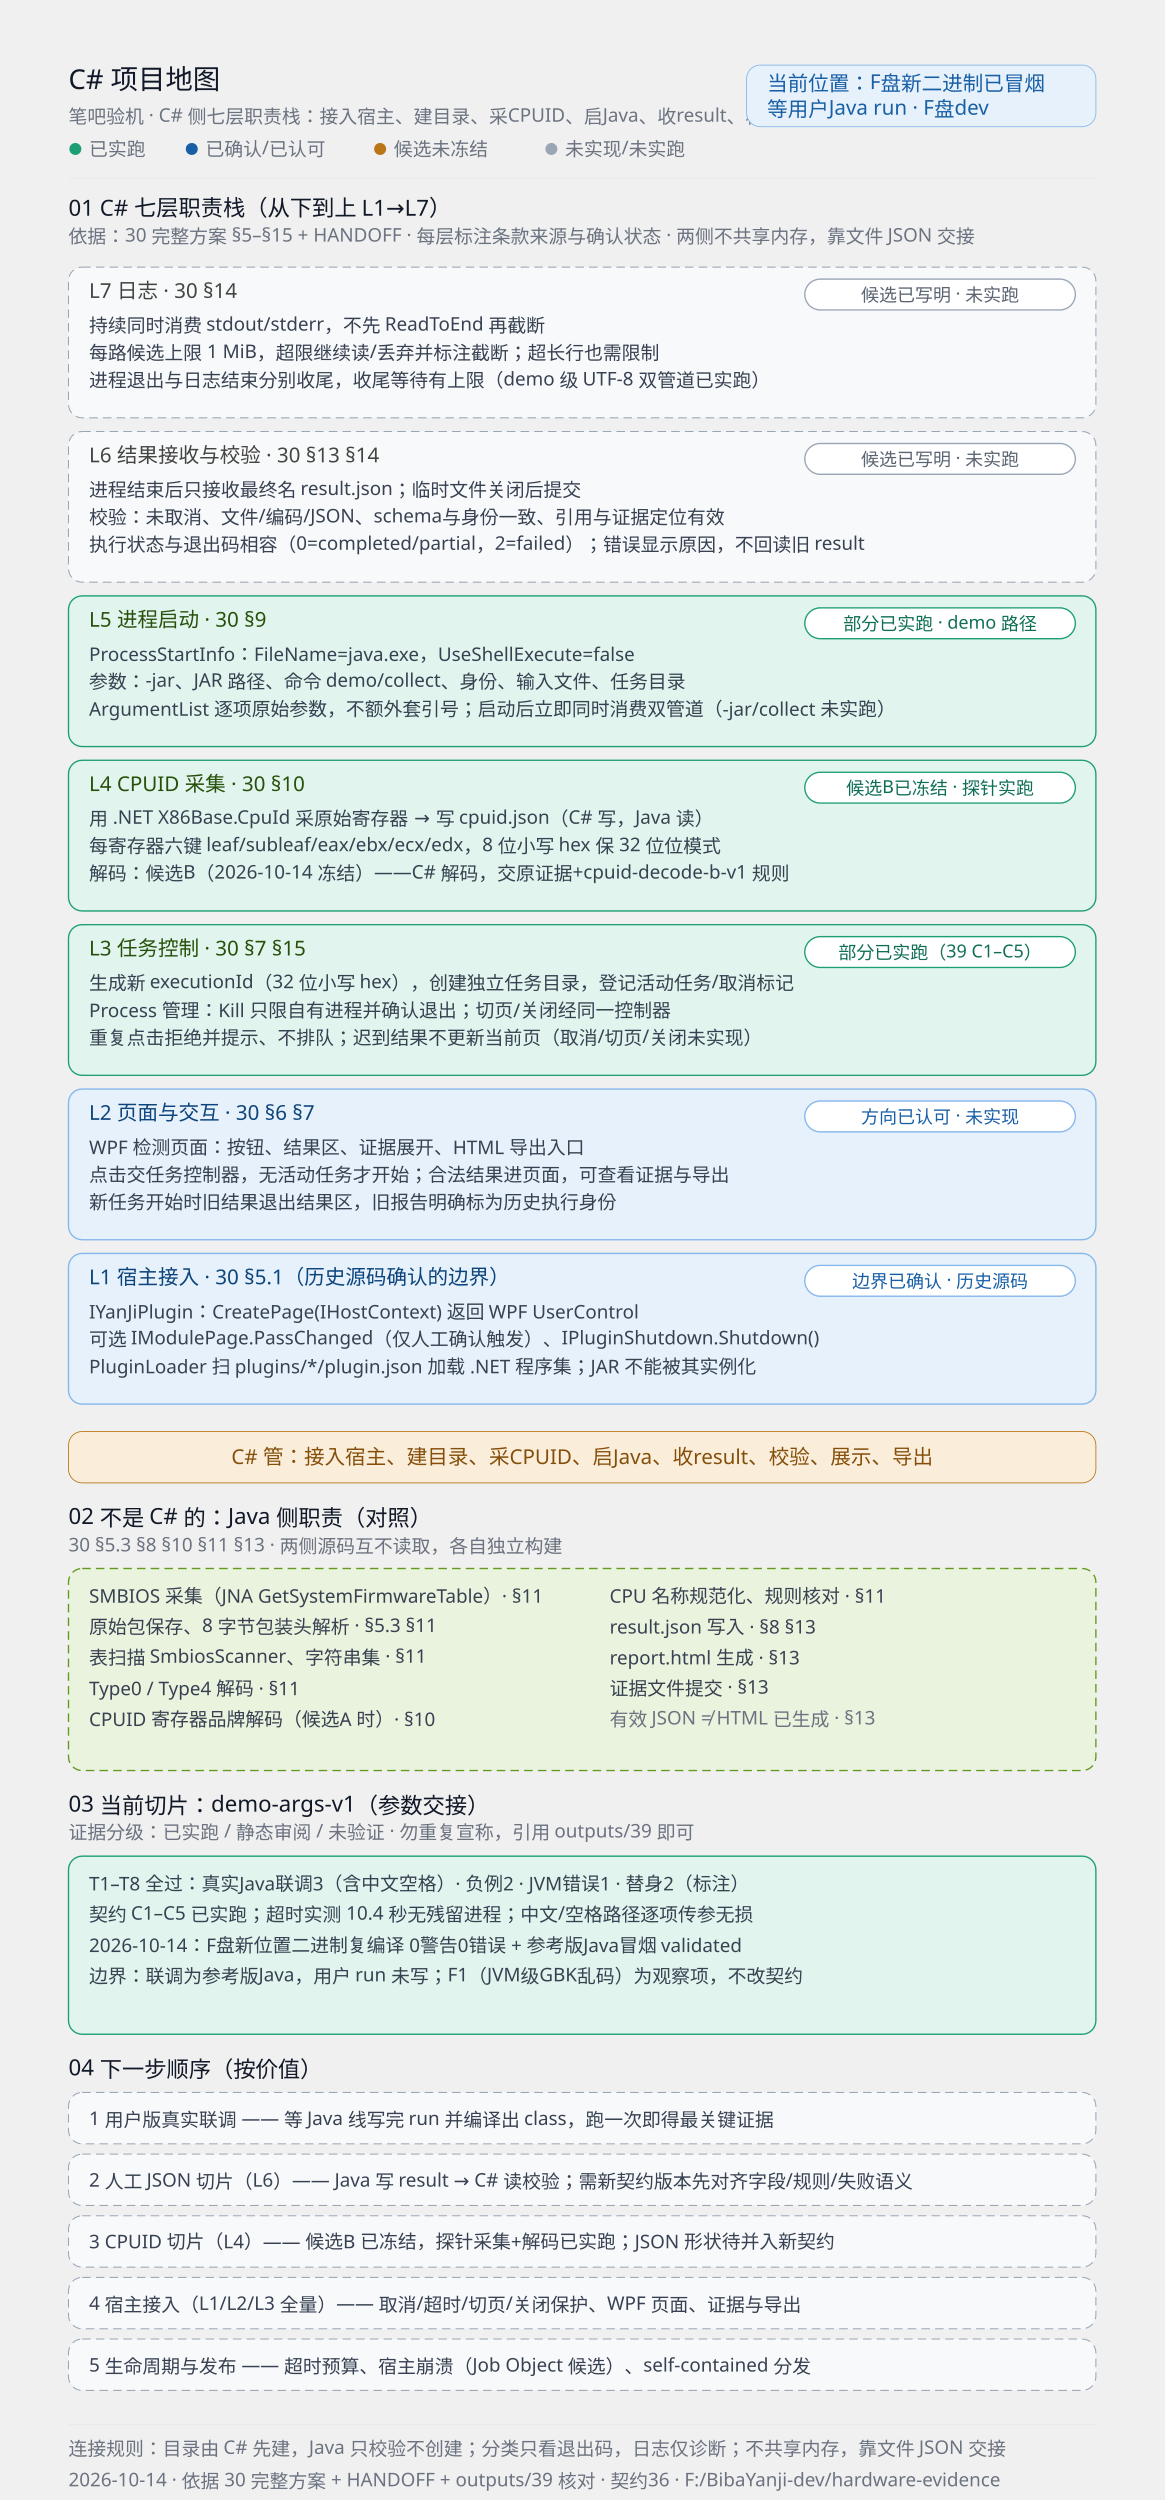
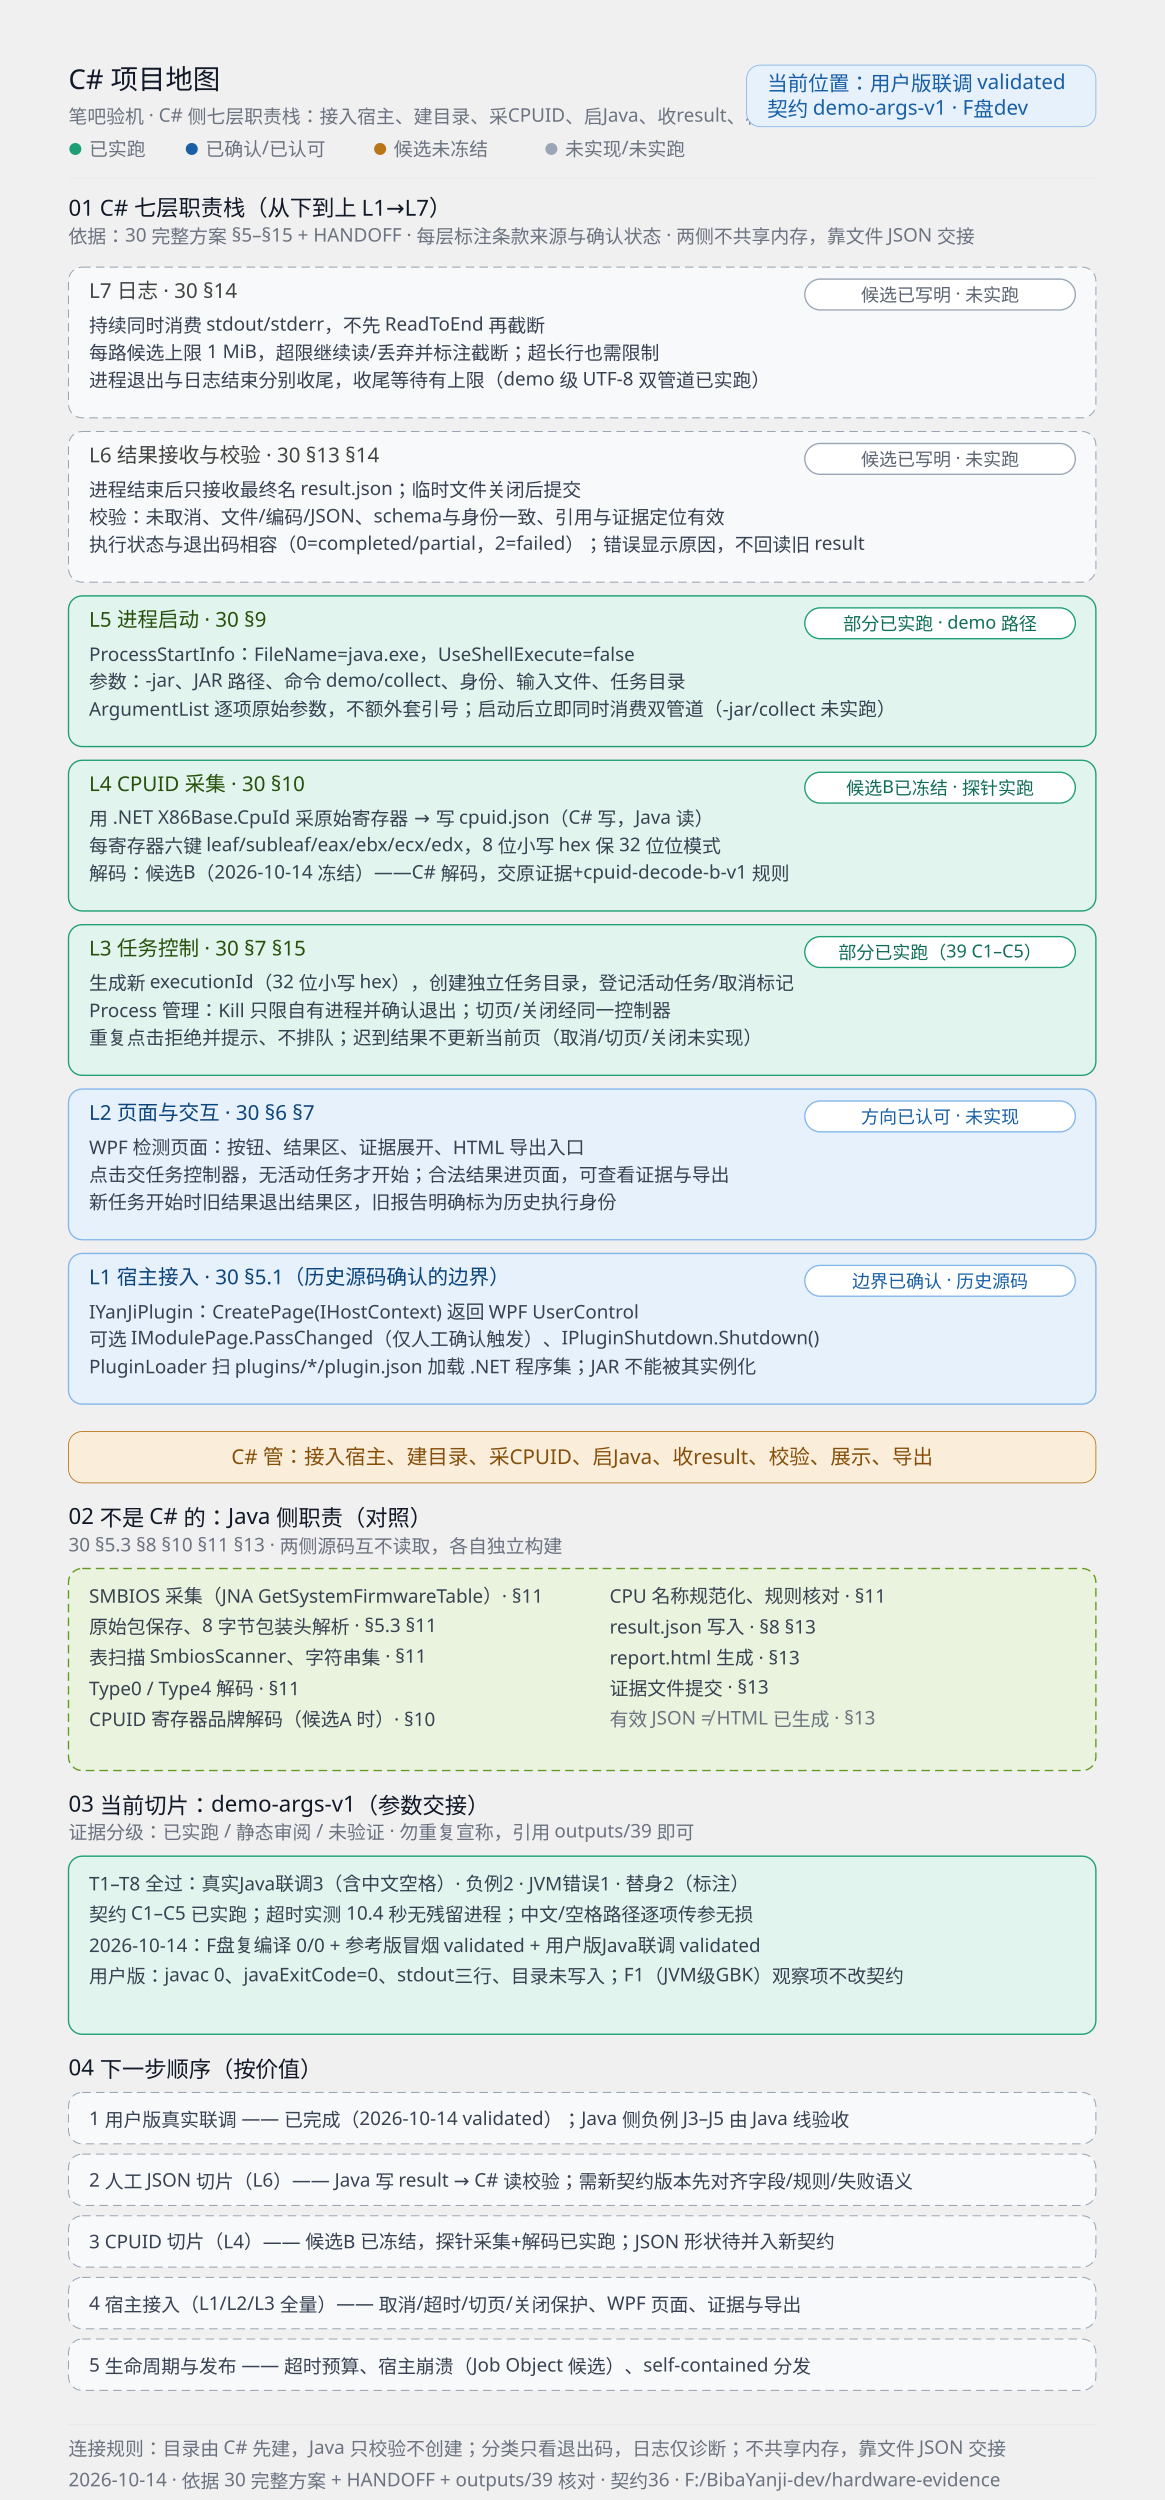
<svg xmlns="http://www.w3.org/2000/svg" viewBox="0 0 680 1460" width="100%" role="img">
  <defs>
    <marker id="arrow" viewBox="0 0 10 10" refX="8" refY="5" markerWidth="6" markerHeight="6" orient="auto-start-reverse">
      <path d="M2 1L8 5L2 9" fill="none" stroke="#5F5E5A" stroke-width="1.5" stroke-linecap="round" stroke-linejoin="round" />
    </marker>
  </defs>
  <style>
.bA{fill:#FAEEDA;stroke:#BA7517;stroke-width:1}
.bB{fill:#E6F1FB;stroke:#85B7EB;stroke-width:0.8}
.bJ{fill:#EAF3DE;stroke:#639922;stroke-width:0.8;stroke-dasharray:5 3}
.bP{fill:#F8F9FB;stroke:#9AA6B5;stroke-width:0.6;stroke-dasharray:5 3}
.bS{fill:#E1F5EE;stroke:#1D9E75;stroke-width:0.8}
.h1{font:500 16px 'Segoe UI','Microsoft YaHei',sans-serif;fill:#111827}
.h2{font:500 13px 'Segoe UI','Microsoft YaHei',sans-serif;fill:#111827}
.bt{font:500 12px 'Segoe UI','Microsoft YaHei',sans-serif;fill:#0C447C}
.btA{font:500 12px 'Segoe UI','Microsoft YaHei',sans-serif;fill:#854F0B}
.btJ{font:500 12px 'Segoe UI','Microsoft YaHei',sans-serif;fill:#27500A}
.btG{font:500 12px 'Segoe UI','Microsoft YaHei',sans-serif;fill:#444441}
.tx{font:400 11px 'Segoe UI','Microsoft YaHei',sans-serif;fill:#374151}
.tm{font:400 11px 'Segoe UI','Microsoft YaHei',sans-serif;fill:#6B7280}
.tb{font:500 12px 'Segoe UI','Microsoft YaHei',sans-serif;fill:#185FA5}
.chip{font:500 10.5px 'Segoe UI','Microsoft YaHei',sans-serif}
</style>
  <text class="h1" x="40" y="52">C# 项目地图</text>
  <text class="tm" x="40" y="72">笔吧验机 · C# 侧七层职责栈：接入宿主、建目录、采CPUID、启Java、收result、校验、展示、导出</text>
  <rect x="436" y="38" width="204" height="36" rx="8" fill="#E6F1FB" stroke="#85B7EB" stroke-width="0.5" />
-   <text class="tb" x="448" y="53">当前位置：F盘新二进制已冒烟</text>
-   <text class="tb" x="448" y="68">等用户Java run · F盘dev</text>
+   <text class="tb" x="448" y="53">当前位置：用户版联调 validated</text>
+   <text class="tb" x="448" y="68">契约 demo-args-v1 · F盘dev</text>
  <circle cx="44" cy="87" r="3.5" fill="#1D9E75" />
  <text class="tm" x="52" y="91">已实跑</text>
  <circle cx="112" cy="87" r="3.5" fill="#185FA5" />
  <text class="tm" x="120" y="91">已确认/已认可</text>
  <circle cx="222" cy="87" r="3.5" fill="#BA7517" />
  <text class="tm" x="230" y="91">候选未冻结</text>
  <circle cx="322" cy="87" r="3.5" fill="#9AA6B5" />
  <text class="tm" x="330" y="91">未实现/未实跑</text>
  <line x1="40" y1="104" x2="640" y2="104" stroke="#E5E7EB" stroke-width="0.5" />
  <text class="h2" x="40" y="126">01 C# 七层职责栈（从下到上 L1→L7）</text>
  <text class="tm" x="40" y="142">依据：30 完整方案 §5–§15 + HANDOFF · 每层标注条款来源与确认状态 · 两侧不共享内存，靠文件 JSON 交接</text>
  <rect class="bP" x="40" y="156" width="600" height="88" rx="8" />
  <text class="btG" x="52" y="174">L7 日志 · 30 §14</text>
  <rect x="470" y="163" width="158" height="18" rx="9" fill="#FFFFFF" stroke="#9AA6B5" stroke-width="0.8" />
  <text class="chip" x="549" y="176" text-anchor="middle" fill="#5B6472">候选已写明 · 未实跑</text>
  <text class="tx" x="52" y="194">持续同时消费 stdout/stderr，不先 ReadToEnd 再截断</text>
  <text class="tx" x="52" y="210">每路候选上限 1 MiB，超限继续读/丢弃并标注截断；超长行也需限制</text>
  <text class="tx" x="52" y="226">进程退出与日志结束分别收尾，收尾等待有上限（demo 级 UTF-8 双管道已实跑）</text>
  <rect class="bP" x="40" y="252" width="600" height="88" rx="8" />
  <text class="btG" x="52" y="270">L6 结果接收与校验 · 30 §13 §14</text>
  <rect x="470" y="259" width="158" height="18" rx="9" fill="#FFFFFF" stroke="#9AA6B5" stroke-width="0.8" />
  <text class="chip" x="549" y="272" text-anchor="middle" fill="#5B6472">候选已写明 · 未实跑</text>
  <text class="tx" x="52" y="290">进程结束后只接收最终名 result.json；临时文件关闭后提交</text>
  <text class="tx" x="52" y="306">校验：未取消、文件/编码/JSON、schema与身份一致、引用与证据定位有效</text>
  <text class="tx" x="52" y="322">执行状态与退出码相容（0=completed/partial，2=failed）；错误显示原因，不回读旧 result</text>
  <rect class="bS" x="40" y="348" width="600" height="88" rx="8" />
  <text class="btJ" x="52" y="366">L5 进程启动 · 30 §9</text>
  <rect x="470" y="355" width="158" height="18" rx="9" fill="#FFFFFF" stroke="#1D9E75" stroke-width="0.8" />
  <text class="chip" x="549" y="368" text-anchor="middle" fill="#0F6E56">部分已实跑 · demo 路径</text>
  <text class="tx" x="52" y="386">ProcessStartInfo：FileName=java.exe，UseShellExecute=false</text>
  <text class="tx" x="52" y="402">参数：-jar、JAR 路径、命令 demo/collect、身份、输入文件、任务目录</text>
  <text class="tx" x="52" y="418">ArgumentList 逐项原始参数，不额外套引号；启动后立即同时消费双管道（-jar/collect 未实跑）</text>
  <rect class="bS" x="40" y="444" width="600" height="88" rx="8" />
  <text class="btJ" x="52" y="462">L4 CPUID 采集 · 30 §10</text>
  <rect x="470" y="451" width="158" height="18" rx="9" fill="#FFFFFF" stroke="#1D9E75" stroke-width="0.8" />
  <text class="chip" x="549" y="464" text-anchor="middle" fill="#0F6E56">候选B已冻结 · 探针实跑</text>
  <text class="tx" x="52" y="482">用 .NET X86Base.CpuId 采原始寄存器 → 写 cpuid.json（C# 写，Java 读）</text>
  <text class="tx" x="52" y="498">每寄存器六键 leaf/subleaf/eax/ebx/ecx/edx，8 位小写 hex 保 32 位位模式</text>
  <text class="tx" x="52" y="514">解码：候选B（2026-10-14 冻结）——C# 解码，交原证据+cpuid-decode-b-v1 规则</text>
  <rect class="bS" x="40" y="540" width="600" height="88" rx="8" />
  <text class="btJ" x="52" y="558">L3 任务控制 · 30 §7 §15</text>
  <rect x="470" y="547" width="158" height="18" rx="9" fill="#FFFFFF" stroke="#1D9E75" stroke-width="0.8" />
  <text class="chip" x="549" y="560" text-anchor="middle" fill="#0F6E56">部分已实跑（39 C1–C5）</text>
  <text class="tx" x="52" y="578">生成新 executionId（32 位小写 hex），创建独立任务目录，登记活动任务/取消标记</text>
  <text class="tx" x="52" y="594">Process 管理：Kill 只限自有进程并确认退出；切页/关闭经同一控制器</text>
  <text class="tx" x="52" y="610">重复点击拒绝并提示、不排队；迟到结果不更新当前页（取消/切页/关闭未实现）</text>
  <rect class="bB" x="40" y="636" width="600" height="88" rx="8" />
  <text class="bt" x="52" y="654">L2 页面与交互 · 30 §6 §7</text>
  <rect x="470" y="643" width="158" height="18" rx="9" fill="#FFFFFF" stroke="#85B7EB" stroke-width="0.8" />
  <text class="chip" x="549" y="656" text-anchor="middle" fill="#185FA5">方向已认可 · 未实现</text>
  <text class="tx" x="52" y="674">WPF 检测页面：按钮、结果区、证据展开、HTML 导出入口</text>
  <text class="tx" x="52" y="690">点击交任务控制器，无活动任务才开始；合法结果进页面，可查看证据与导出</text>
  <text class="tx" x="52" y="706">新任务开始时旧结果退出结果区，旧报告明确标为历史执行身份</text>
  <rect class="bB" x="40" y="732" width="600" height="88" rx="8" />
  <text class="bt" x="52" y="750">L1 宿主接入 · 30 §5.1（历史源码确认的边界）</text>
  <rect x="470" y="739" width="158" height="18" rx="9" fill="#FFFFFF" stroke="#85B7EB" stroke-width="0.8" />
  <text class="chip" x="549" y="752" text-anchor="middle" fill="#185FA5">边界已确认 · 历史源码</text>
  <text class="tx" x="52" y="770">IYanJiPlugin：CreatePage(IHostContext) 返回 WPF UserControl</text>
  <text class="tx" x="52" y="786">可选 IModulePage.PassChanged（仅人工确认触发）、IPluginShutdown.Shutdown()</text>
  <text class="tx" x="52" y="802">PluginLoader 扫 plugins/*/plugin.json 加载 .NET 程序集；JAR 不能被其实例化</text>
  <rect x="40" y="836" width="600" height="30" rx="8" fill="#FAEEDA" stroke="#BA7517" stroke-width="0.5" />
  <text x="340" y="855" text-anchor="middle" style="font:500 12px 'Segoe UI','Microsoft YaHei',sans-serif;fill:#854F0B">C# 管：接入宿主、建目录、采CPUID、启Java、收result、校验、展示、导出</text>
  <text class="h2" x="40" y="890">02 不是 C# 的：Java 侧职责（对照）</text>
  <text class="tm" x="40" y="906">30 §5.3 §8 §10 §11 §13 · 两侧源码互不读取，各自独立构建</text>
  <rect class="bJ" x="40" y="916" width="600" height="118" rx="8" />
  <text class="tx" x="52" y="936">SMBIOS 采集（JNA GetSystemFirmwareTable）· §11</text>
  <text class="tx" x="52" y="954">原始包保存、8 字节包装头解析 · §5.3 §11</text>
  <text class="tx" x="52" y="972">表扫描 SmbiosScanner、字符串集 · §11</text>
  <text class="tx" x="52" y="990">Type0 / Type4 解码 · §11</text>
  <text class="tx" x="52" y="1008">CPUID 寄存器品牌解码（候选A 时）· §10</text>
  <text class="tx" x="356" y="936">CPU 名称规范化、规则核对 · §11</text>
  <text class="tx" x="356" y="954">result.json 写入 · §8 §13</text>
  <text class="tx" x="356" y="972">report.html 生成 · §13</text>
  <text class="tx" x="356" y="990">证据文件提交 · §13</text>
  <text class="tm" x="356" y="1008">有效 JSON ≠ HTML 已生成 · §13</text>
  <text class="h2" x="40" y="1058">03 当前切片：demo-args-v1（参数交接）</text>
  <text class="tm" x="40" y="1074">证据分级：已实跑 / 静态审阅 / 未验证 · 勿重复宣称，引用 outputs/39 即可</text>
  <rect class="bS" x="40" y="1084" width="600" height="104" rx="8" />
  <text class="tx" x="52" y="1104">T1–T8 全过：真实Java联调3（含中文空格）· 负例2 · JVM错误1 · 替身2（标注）</text>
  <text class="tx" x="52" y="1122">契约 C1–C5 已实跑；超时实测 10.4 秒无残留进程；中文/空格路径逐项传参无损</text>
-   <text class="tx" x="52" y="1140">2026-10-14：F盘新位置二进制复编译 0警告0错误 + 参考版Java冒烟 validated</text>
-   <text class="tx" x="52" y="1158">边界：联调为参考版Java，用户 run 未写；F1（JVM级GBK乱码）为观察项，不改契约</text>
+   <text class="tx" x="52" y="1140">2026-10-14：F盘复编译 0/0 + 参考版冒烟 validated + 用户版Java联调 validated</text>
+   <text class="tx" x="52" y="1158">用户版：javac 0、javaExitCode=0、stdout三行、目录未写入；F1（JVM级GBK）观察项不改契约</text>
  <text class="h2" x="40" y="1212">04 下一步顺序（按价值）</text>
  <rect class="bP" x="40" y="1222" width="600" height="30" rx="8" />
-   <text class="tx" x="52" y="1241">1 用户版真实联调 —— 等 Java 线写完 run 并编译出 class，跑一次即得最关键证据</text>
+   <text class="tx" x="52" y="1241">1 用户版真实联调 —— 已完成（2026-10-14 validated）；Java 侧负例 J3–J5 由 Java 线验收</text>
  <rect class="bP" x="40" y="1258" width="600" height="30" rx="8" />
  <text class="tx" x="52" y="1277">2 人工 JSON 切片（L6）—— Java 写 result → C# 读校验；需新契约版本先对齐字段/规则/失败语义</text>
  <rect class="bP" x="40" y="1294" width="600" height="30" rx="8" />
  <text class="tx" x="52" y="1313">3 CPUID 切片（L4）—— 候选B 已冻结，探针采集+解码已实跑；JSON 形状待并入新契约</text>
  <rect class="bP" x="40" y="1330" width="600" height="30" rx="8" />
  <text class="tx" x="52" y="1349">4 宿主接入（L1/L2/L3 全量）—— 取消/超时/切页/关闭保护、WPF 页面、证据与导出</text>
  <rect class="bP" x="40" y="1366" width="600" height="30" rx="8" />
  <text class="tx" x="52" y="1385">5 生命周期与发布 —— 超时预算、宿主崩溃（Job Object 候选）、self-contained 分发</text>
  <line x1="40" y1="1416" x2="640" y2="1416" stroke="#E5E7EB" stroke-width="0.5" />
  <text class="tm" x="40" y="1434">连接规则：目录由 C# 先建，Java 只校验不创建；分类只看退出码，日志仅诊断；不共享内存，靠文件 JSON 交接</text>
  <text class="tm" x="40" y="1452">2026-10-14 · 依据 30 完整方案 + HANDOFF + outputs/39 核对 · 契约36 · F:/BibaYanji-dev/hardware-evidence</text>
</svg>
